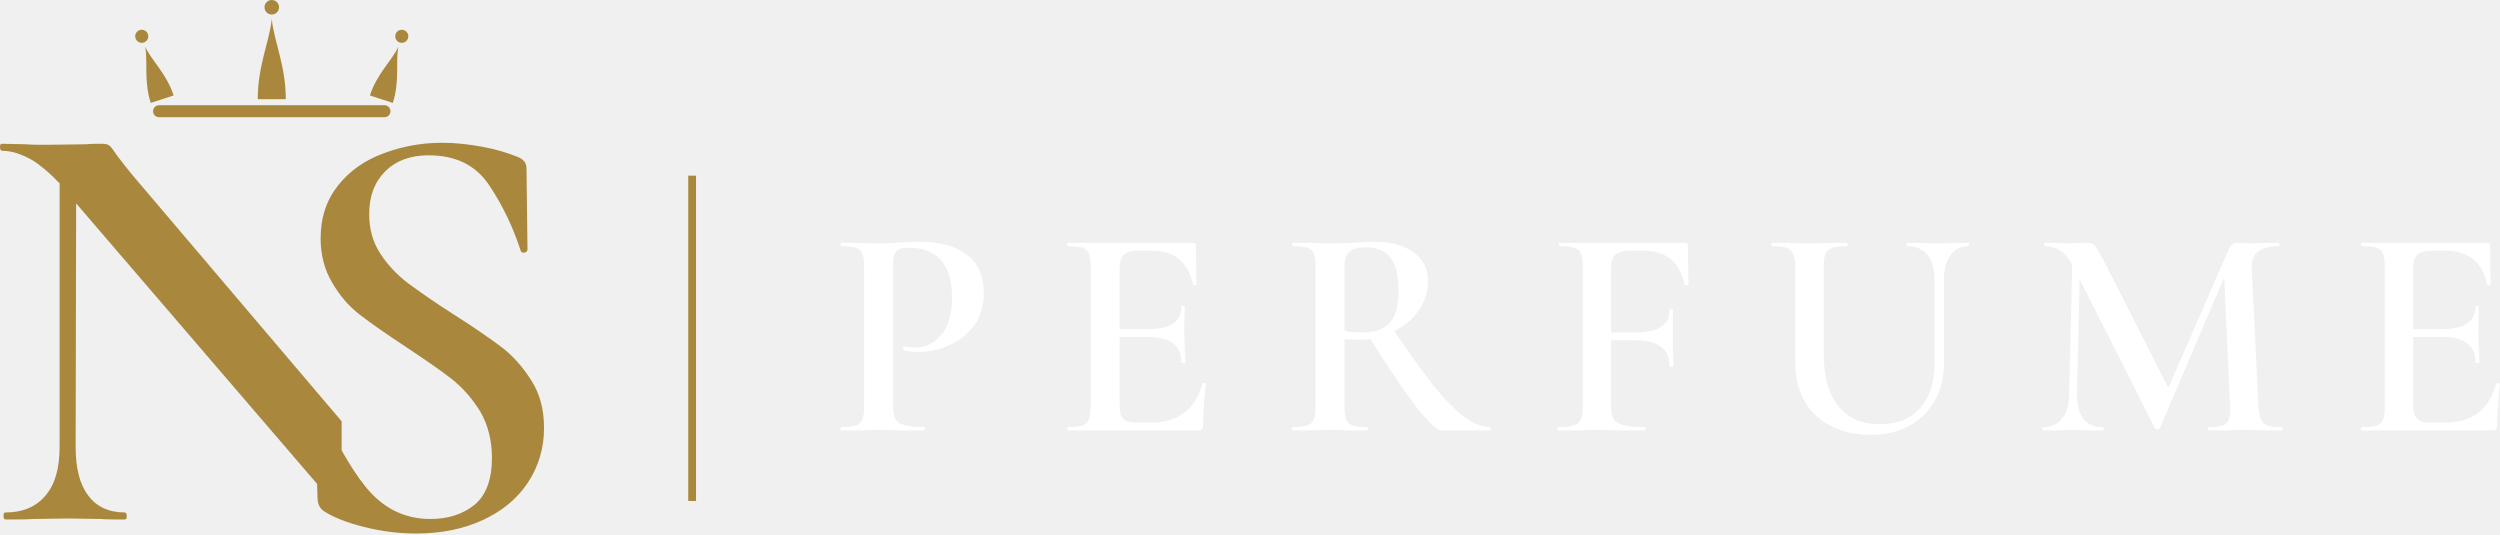
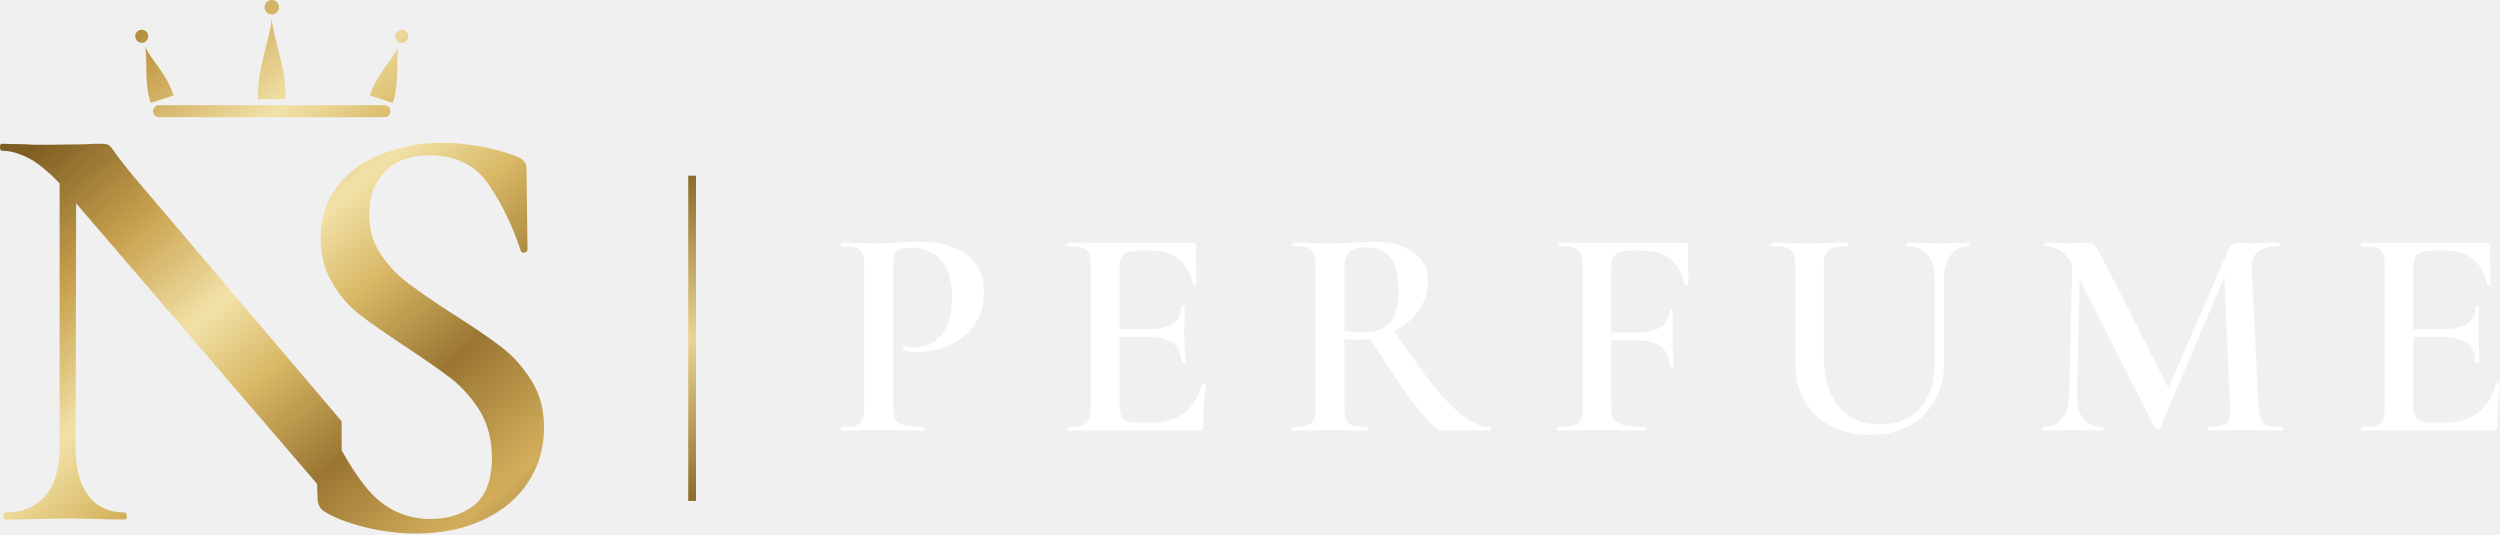
<svg xmlns="http://www.w3.org/2000/svg" viewBox="0 0 449.15 96" width="449.15" height="96" role="img" aria-label="NS Perfume">
-   <g transform="translate(0 0) scale(0.9)" fill="#A9873C">
+   <defs>
+     <linearGradient id="nsGold" gradientUnits="userSpaceOnUse" x1="8" y1="0" x2="100" y2="106">
+       <stop offset="0" stop-color="#7E5E22" />
+       <stop offset="0.18" stop-color="#C9A24F" />
+       <stop offset="0.34" stop-color="#F2E2A8" />
+       <stop offset="0.46" stop-color="#D8B865" />
+       <stop offset="0.62" stop-color="#9A7632" />
+       <stop offset="0.8" stop-color="#D2AE5C" />
+       <stop offset="1" stop-color="#735420" />
+     </linearGradient>
+     <linearGradient id="nsGoldRule" gradientUnits="userSpaceOnUse" x1="0" y1="31.56" x2="0" y2="90">
+       <stop offset="0" stop-color="#8C6B2A" />
+       <stop offset="0.5" stop-color="#EBD596" />
+       <stop offset="1" stop-color="#8C6B2A" />
+     </linearGradient>
+   </defs>
+   <g transform="translate(0 0) scale(0.9)" fill="url(#nsGold)">
    <path d="M51.45 19.8C51.45 13.08 53.8 8.28 54.25 3.8C54.7 8.28 57.05 13.08 57.05 19.8ZM30.09 20.54C28.67 16.15 29.56 12.39 28.98 9.34C30.29 12.15 33.23 14.66 34.66 19.06ZM73.84 19.06C75.27 14.66 78.21 12.15 79.52 9.34C78.94 12.39 79.83 16.15 78.41 20.54ZM31.75 21L76.75 21C77.41 21 77.95 21.54 77.95 22.2C77.95 22.86 77.41 23.4 76.75 23.4L31.75 23.4C31.09 23.4 30.55 22.86 30.55 22.2C30.55 21.54 31.09 21 31.75 21ZM54.25 0C55.05 0 55.7 0.65 55.7 1.45C55.7 2.25 55.05 2.9 54.25 2.9C53.45 2.9 52.8 2.25 52.8 1.45C52.8 0.65 53.45 0 54.25 0ZM28.3 5.94C29.02 5.94 29.6 6.52 29.6 7.24C29.6 7.96 29.02 8.55 28.3 8.55C27.58 8.55 26.99 7.96 26.99 7.24C26.99 6.52 27.58 5.94 28.3 5.94ZM80.2 5.94C80.92 5.94 81.51 6.52 81.51 7.24C81.51 7.96 80.92 8.55 80.2 8.55C79.48 8.55 78.9 7.96 78.9 7.24C78.9 6.52 79.48 5.94 80.2 5.94Z" />
    <path transform="translate(0 28.4)" d="M15.1,60.8c0,4.2 0.8,7.5 2.5,9.7c1.6,2.2 4.1,3.4 7.3,3.4c0.2,0 0.4,0.2 0.4,0.7c0,0.5 -0.1,0.7 -0.4,0.7c-2.1,0 -3.7,0 -4.8,-0.1l-6.4,-0.1l-7.1,0.1c-1.3,0.1 -3.1,0.1 -5.5,0.1c-0.2,0 -0.4,-0.2 -0.4,-0.7c0,-0.5 0.1,-0.7 0.4,-0.7c3.4,0 6.1,-1.1 8,-3.4c1.9,-2.2 2.8,-5.5 2.8,-9.7v-52.6c-2,-2.1 -3.8,-3.6 -5.4,-4.6c-2.1,-1.2 -4.1,-1.9 -6.1,-1.9c-0.2,0 -0.4,-0.2 -0.4,-0.7c0,-0.5 0.1,-0.7 0.4,-0.7l4.8,0.1c1,0.1 2.4,0.1 4.3,0.1l7.7,-0.1c1,-0.1 2.1,-0.1 3.4,-0.1c0.6,0 1.1,0.2 1.4,0.5c0.3,0.3 0.8,1 1.4,1.9c1.4,1.8 2.4,3.1 3,3.8l41.8,49.2v5.8c1.5,2.7 3.1,5.2 4.8,7.3c3.4,4.2 7.7,6.4 12.9,6.4c3.5,0 6.4,-0.9 8.8,-2.8c2.3,-1.9 3.5,-5 3.5,-9.4c0,-3.5 -0.8,-6.6 -2.3,-9.2c-1.6,-2.6 -3.5,-4.8 -5.8,-6.6c-2.3,-1.8 -5.4,-3.9 -9.3,-6.5c-3.8,-2.5 -6.8,-4.6 -9,-6.3c-2.2,-1.7 -4,-3.8 -5.5,-6.4c-1.5,-2.5 -2.3,-5.5 -2.3,-8.8c0,-4.2 1.2,-7.7 3.5,-10.6c2.3,-2.9 5.3,-5 9.1,-6.4c3.7,-1.4 7.6,-2.1 11.7,-2.1c2.6,0 5.3,0.3 8,0.8c2.7,0.5 5,1.2 7,2c1.2,0.5 1.8,1.2 1.8,2.3l0.2,16.2c0,0.3 -0.2,0.5 -0.5,0.6c-0.4,0.1 -0.6,0 -0.8,-0.2c-1.6,-4.9 -3.7,-9.3 -6.4,-13.3c-2.7,-4 -6.7,-5.9 -12.1,-5.9c-3.6,0 -6.5,1.1 -8.6,3.2c-2.1,2.1 -3.2,4.9 -3.2,8.5c0,3 0.7,5.6 2.2,7.9c1.5,2.3 3.3,4.2 5.5,5.9c2.2,1.6 5.1,3.7 8.9,6.1c4.1,2.6 7.3,4.8 9.7,6.6c2.4,1.8 4.4,4.1 6.1,6.8c1.7,2.7 2.5,5.8 2.5,9.4c0,4.1 -1.1,7.7 -3.2,10.9c-2.1,3.2 -5.1,5.7 -9,7.5c-3.9,1.8 -8.3,2.7 -13.3,2.7c-3.4,0 -6.8,-0.4 -10.4,-1.3c-3.6,-0.9 -6.3,-2 -8.1,-3.2c-0.7,-0.5 -1.1,-1.2 -1.2,-2.3l-0.1,-3.1l-48.1,-56z" />
  </g>
-   <rect x="123.65" y="31.56" width="1.4" height="58.44" fill="#A9873C" />
+   <rect x="123.65" y="31.56" width="1.4" height="58.44" fill="url(#nsGoldRule)" />
  <path d="M160.45 72.73Q160.45 74.43 160.85 75.23Q161.25 76.03 162.35 76.33Q163.55 76.73 166.05 76.73L166.05 76.73Q166.15 76.73 166.15 77.03Q166.15 77.33 166.05 77.33L166.05 77.33Q163.85 77.33 162.55 77.33L162.55 77.33L157.85 77.23L153.95 77.33Q152.95 77.33 151.15 77.33L151.15 77.33Q151.05 77.33 151.05 77.03Q151.05 76.73 151.15 76.73L151.15 76.73Q153.05 76.73 153.85 76.43Q154.65 76.13 154.95 75.33Q155.25 74.63 155.25 72.93L155.25 72.93L155.25 47.93Q155.25 46.33 154.95 45.63Q154.65 44.83 153.85 44.53Q152.95 44.23 151.15 44.23L151.15 44.23Q151.05 44.23 151.05 43.93Q151.05 43.63 151.15 43.63L151.15 43.63L153.95 43.63Q156.35 43.73 157.85 43.73L157.85 43.73Q159.05 43.73 160.85 43.63L160.85 43.63Q161.45 43.53 162.55 43.53Q163.65 43.43 165.25 43.43L165.25 43.43Q170.55 43.43 173.65 45.73Q176.75 47.93 176.75 52.63L176.75 52.63Q176.75 56.03 175.05 58.43Q173.25 60.83 170.55 62.03Q167.85 63.23 164.95 63.23L164.95 63.23Q163.45 63.23 162.35 62.93L162.35 62.93Q162.25 62.93 162.25 62.63L162.25 62.63Q162.25 62.53 162.35 62.33Q162.45 62.13 162.55 62.23L162.55 62.23Q163.35 62.43 164.45 62.43L164.45 62.43Q167.25 62.43 169.15 60.13Q171.05 57.83 171.05 53.43L171.05 53.43Q171.05 49.23 169.15 46.83Q167.15 44.53 163.55 44.53L163.55 44.53Q162.25 44.53 161.65 44.73Q160.95 45.03 160.65 45.73Q160.45 46.53 160.45 48.03L160.45 48.03L160.45 72.73ZM191.85 77.33Q191.75 77.33 191.75 77.03Q191.75 76.73 191.85 76.73L191.85 76.73Q193.75 76.73 194.55 76.43Q195.35 76.13 195.65 75.33Q195.95 74.63 195.95 72.93L195.95 72.93L195.95 47.93Q195.95 46.33 195.65 45.63Q195.35 44.83 194.55 44.53Q193.65 44.23 191.85 44.23L191.85 44.23Q191.75 44.23 191.75 43.93Q191.75 43.63 191.85 43.63L191.85 43.63L214.35 43.63Q214.85 43.63 214.85 44.03L214.85 44.03L214.95 51.13Q214.95 51.23 214.75 51.23Q214.45 51.23 214.35 51.13L214.35 51.13Q213.05 45.03 206.85 45.03L206.85 45.03L204.65 45.03Q202.65 45.03 201.95 45.73Q201.15 46.43 201.15 48.03L201.15 48.03L201.15 72.73Q201.15 74.53 201.75 75.23Q202.45 75.93 204.15 75.93L204.15 75.93L206.85 75.93Q214.05 75.93 216.05 68.93L216.05 68.93Q216.05 68.83 216.25 68.83L216.25 68.83Q216.65 68.83 216.65 69.03L216.65 69.03Q216.15 73.13 216.15 76.53L216.15 76.53Q216.15 76.93 215.95 77.13Q215.85 77.33 215.35 77.33L215.35 77.33L191.85 77.33ZM212.25 65.13Q212.25 60.53 206.25 60.53L206.25 60.53L198.65 60.53L198.65 59.13L206.35 59.13Q212.25 59.13 212.25 55.13L212.25 55.13Q212.25 54.93 212.55 54.93Q212.85 54.93 212.85 55.13L212.85 55.13L212.75 59.83L212.85 62.33Q212.95 64.03 212.95 65.13L212.95 65.13Q212.95 65.23 212.65 65.23Q212.25 65.23 212.25 65.13L212.25 65.13ZM259.05 77.33Q257.75 77.33 254.25 72.83Q250.75 68.23 245.75 60.13L245.75 60.13L250.05 58.83Q254.65 65.63 257.65 69.43Q260.75 73.23 263.15 74.93Q265.45 76.73 267.75 76.73L267.75 76.73Q267.85 76.73 267.85 77.03Q267.85 77.33 267.75 77.33L267.75 77.33L259.05 77.33ZM246.75 43.43Q251.35 43.43 253.95 45.33Q256.55 47.13 256.55 50.43L256.55 50.43Q256.55 53.43 254.85 55.83Q253.15 58.23 250.25 59.63Q247.45 61.03 244.35 61.03L244.35 61.03Q243.15 61.03 241.55 60.93L241.55 60.93L241.55 72.93Q241.55 74.63 241.85 75.43Q242.15 76.13 242.95 76.43Q243.75 76.73 245.65 76.73L245.65 76.73Q245.75 76.73 245.75 77.03Q245.75 77.33 245.65 77.33L245.65 77.33Q243.85 77.33 242.85 77.33L242.85 77.33L238.95 77.23L235.05 77.33Q234.05 77.33 232.25 77.33L232.25 77.33Q232.05 77.33 232.05 77.03Q232.05 76.73 232.25 76.73L232.25 76.73Q234.05 76.73 234.85 76.43Q235.75 76.13 236.05 75.33Q236.35 74.63 236.35 72.93L236.35 72.93L236.35 47.93Q236.35 46.33 236.05 45.63Q235.75 44.83 234.95 44.53Q234.05 44.23 232.25 44.23L232.25 44.23Q232.15 44.23 232.15 43.93Q232.15 43.63 232.25 43.63L232.25 43.63L235.05 43.63Q237.45 43.73 238.95 43.73L238.95 43.73Q240.75 43.73 242.85 43.63L242.85 43.63Q243.55 43.53 244.55 43.53Q245.55 43.43 246.75 43.43L246.75 43.43ZM251.25 52.33Q251.25 47.93 249.75 46.23Q248.25 44.43 245.45 44.43L245.45 44.43Q243.25 44.43 242.45 45.23Q241.55 46.03 241.55 48.03L241.55 48.03L241.55 59.43Q242.85 59.73 244.65 59.73L244.65 59.73Q248.25 59.73 249.75 57.93Q251.25 56.13 251.25 52.33L251.25 52.33ZM279.95 77.33Q279.75 77.33 279.75 77.03Q279.75 76.73 279.95 76.73L279.95 76.73Q281.95 76.73 282.75 76.43Q283.65 76.13 284.05 75.33Q284.35 74.63 284.35 72.93L284.35 72.93L284.35 47.93Q284.35 46.33 284.05 45.63Q283.75 44.83 282.85 44.53Q282.05 44.23 280.25 44.23L280.25 44.23Q280.05 44.23 280.05 43.93Q280.05 43.63 280.25 43.63L280.25 43.63L302.65 43.63Q303.25 43.63 303.25 44.03L303.25 44.03L303.35 51.13Q303.35 51.23 303.05 51.23Q302.75 51.23 302.65 51.13L302.65 51.13Q301.35 45.03 295.25 45.03L295.25 45.03L293.05 45.03Q291.05 45.03 290.25 45.73Q289.45 46.43 289.45 48.03L289.45 48.03L289.45 72.73Q289.45 74.43 289.85 75.23Q290.35 76.03 291.55 76.33Q292.85 76.73 295.55 76.73L295.55 76.73Q295.65 76.73 295.65 77.03Q295.65 77.33 295.55 77.33L295.55 77.33Q293.25 77.33 292.05 77.33L292.05 77.33L286.75 77.23L282.85 77.33Q281.75 77.33 279.95 77.33L279.95 77.33ZM299.95 65.73Q299.95 61.13 293.75 61.13L293.75 61.13L287.05 61.13L287.05 59.73L293.85 59.73Q299.95 59.73 299.95 55.73L299.95 55.73Q299.95 55.53 300.25 55.53Q300.55 55.53 300.55 55.73L300.55 55.73L300.55 60.43Q300.55 62.13 300.55 62.93L300.55 62.93L300.65 65.73Q300.65 65.93 300.35 65.93Q299.95 65.93 299.95 65.73L299.95 65.73ZM347.55 50.13Q347.55 47.33 346.35 45.83Q345.05 44.23 342.65 44.23L342.65 44.23Q342.55 44.23 342.55 43.93Q342.55 43.63 342.65 43.63L342.65 43.63L345.15 43.63Q347.15 43.73 348.35 43.73L348.35 43.73Q349.35 43.73 351.25 43.63L351.25 43.63L353.65 43.63Q353.75 43.63 353.75 43.93Q353.75 44.23 353.65 44.23L353.65 44.23Q351.55 44.23 350.45 45.83Q349.25 47.33 349.25 50.13L349.25 50.13L349.25 65.33Q349.25 69.23 347.55 72.03Q345.95 74.93 342.95 76.53Q339.95 78.13 336.05 78.13L336.05 78.13Q332.05 78.13 328.95 76.53Q325.95 75.03 324.25 72.13Q322.55 69.23 322.55 65.33L322.55 65.33L322.55 47.93Q322.55 46.33 322.15 45.63Q321.85 44.83 321.05 44.53Q320.15 44.23 318.45 44.23L318.45 44.23Q318.25 44.23 318.25 43.93Q318.25 43.63 318.45 43.63L318.45 43.63L321.25 43.63Q323.55 43.73 325.05 43.73L325.05 43.73Q326.65 43.73 329.05 43.63L329.05 43.63L331.75 43.63Q331.95 43.63 331.95 43.93Q331.95 44.23 331.75 44.23L331.75 44.23Q329.95 44.23 329.15 44.53Q328.25 44.93 327.95 45.63Q327.65 46.43 327.65 48.03L327.65 48.03L327.65 63.43Q327.65 69.93 330.35 73.03Q332.95 76.23 337.75 76.23L337.75 76.23Q342.35 76.23 344.95 73.33Q347.55 70.53 347.55 65.33L347.55 65.33L347.55 50.13ZM371.75 70.83L372.35 44.83L373.75 44.93L373.15 70.83Q373.15 73.63 374.25 75.23Q375.45 76.73 377.75 76.73L377.75 76.73Q377.95 76.73 377.95 77.03Q377.95 77.33 377.75 77.33L377.75 77.33Q376.25 77.33 375.45 77.33L375.45 77.33L372.55 77.23L369.35 77.33Q368.55 77.33 367.05 77.33L367.05 77.33Q366.95 77.33 366.95 77.03Q366.95 76.73 367.05 76.73L367.05 76.73Q369.25 76.73 370.45 75.23Q371.75 73.63 371.75 70.83L371.75 70.83ZM409.95 76.73Q410.15 76.73 410.15 77.03Q410.15 77.33 409.95 77.33L409.95 77.33Q408.25 77.33 407.15 77.33L407.15 77.33L403.25 77.23L399.45 77.33Q398.45 77.33 396.75 77.33L396.75 77.33Q396.65 77.33 396.65 77.03Q396.65 76.73 396.75 76.73L396.75 76.73Q398.45 76.73 399.35 76.43Q400.25 76.13 400.45 75.33Q400.75 74.63 400.65 72.93L400.65 72.93L399.55 48.33L401.85 44.53L388.05 76.93Q387.95 77.13 387.65 77.13L387.65 77.13Q387.35 77.13 387.15 76.93L387.15 76.93L372.55 48.03Q371.55 46.03 370.35 45.13Q369.05 44.23 367.45 44.23L367.45 44.23Q367.25 44.23 367.25 43.93Q367.25 43.63 367.45 43.63L367.45 43.63L369.75 43.63Q370.45 43.73 371.55 43.73L371.55 43.73L374.05 43.63Q374.55 43.63 375.25 43.63L375.25 43.63Q375.95 43.63 376.35 44.13Q376.75 44.63 377.75 46.43L377.75 46.43L389.85 70.23L387.55 74.33L400.35 44.93Q400.65 44.23 401.05 43.93Q401.45 43.63 401.95 43.63L401.95 43.63Q402.35 43.63 402.95 43.63Q403.55 43.73 404.35 43.73L404.35 43.73L407.25 43.63Q407.95 43.63 409.35 43.63L409.35 43.63Q409.55 43.63 409.55 43.93Q409.55 44.23 409.35 44.23L409.35 44.23Q406.85 44.23 405.65 45.23Q404.45 46.13 404.55 48.33L404.55 48.33L405.75 72.93Q405.85 74.63 406.25 75.43Q406.55 76.13 407.35 76.43Q408.15 76.73 409.95 76.73L409.95 76.73ZM424.35 77.33Q424.15 77.33 424.15 77.03Q424.15 76.73 424.35 76.73L424.35 76.73Q426.15 76.73 427.05 76.43Q427.85 76.13 428.15 75.33Q428.45 74.63 428.45 72.93L428.45 72.93L428.45 47.93Q428.45 46.33 428.15 45.63Q427.85 44.83 427.05 44.53Q426.15 44.23 424.35 44.23L424.35 44.23Q424.15 44.23 424.15 43.93Q424.15 43.63 424.35 43.63L424.35 43.63L446.85 43.63Q447.35 43.63 447.35 44.03L447.35 44.03L447.45 51.13Q447.45 51.23 447.15 51.23Q446.85 51.23 446.85 51.13L446.85 51.13Q445.55 45.03 439.35 45.03L439.35 45.03L437.15 45.03Q435.15 45.03 434.35 45.73Q433.55 46.43 433.55 48.03L433.55 48.03L433.55 72.73Q433.55 74.53 434.25 75.23Q434.95 75.93 436.65 75.93L436.65 75.93L439.35 75.93Q446.55 75.93 448.45 68.93L448.45 68.93Q448.45 68.83 448.75 68.83L448.75 68.83Q449.15 68.83 449.15 69.03L449.15 69.03Q448.65 73.13 448.65 76.53L448.65 76.53Q448.65 76.93 448.45 77.13Q448.25 77.33 447.75 77.33L447.75 77.33L424.35 77.33ZM444.75 65.13Q444.75 60.53 438.75 60.53L438.75 60.53L431.15 60.53L431.15 59.13L438.75 59.13Q444.75 59.13 444.75 55.13L444.75 55.13Q444.75 54.93 445.05 54.93Q445.35 54.93 445.35 55.13L445.35 55.13L445.25 59.83L445.35 62.33Q445.45 64.03 445.45 65.13L445.45 65.13Q445.45 65.23 445.05 65.23Q444.75 65.23 444.75 65.13L444.75 65.13Z" fill="#FFFFFF" />
</svg>
